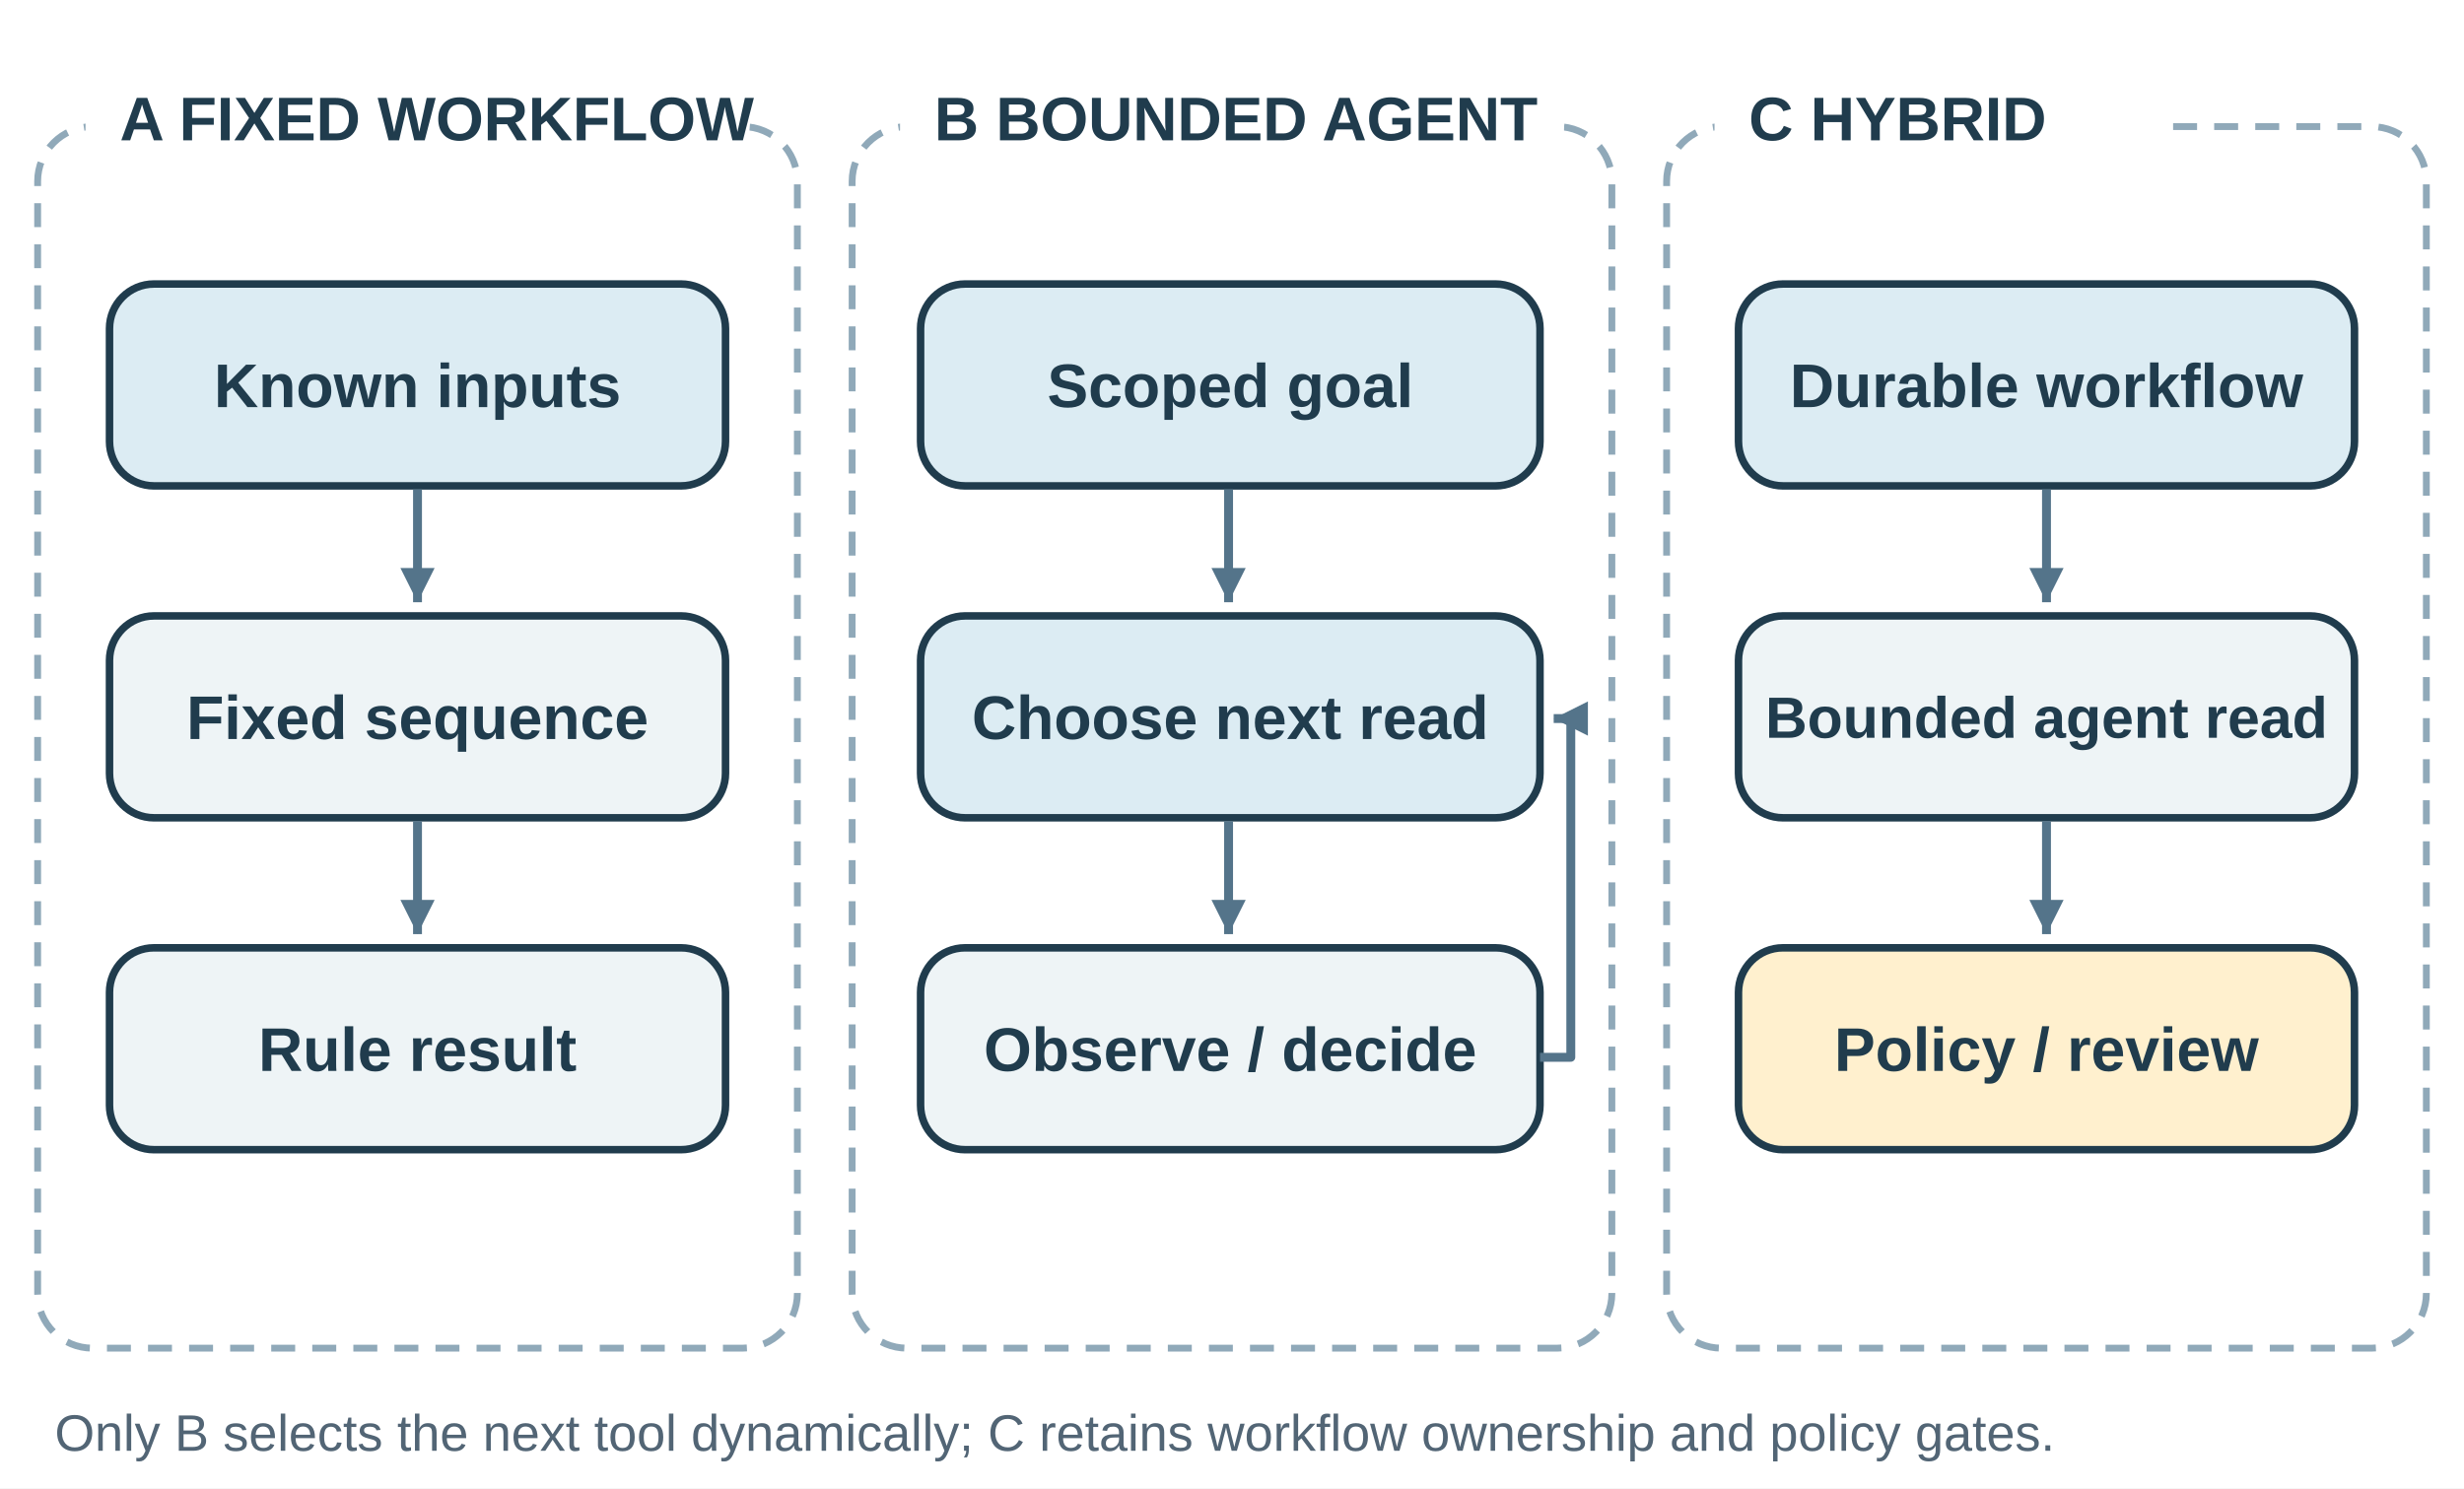
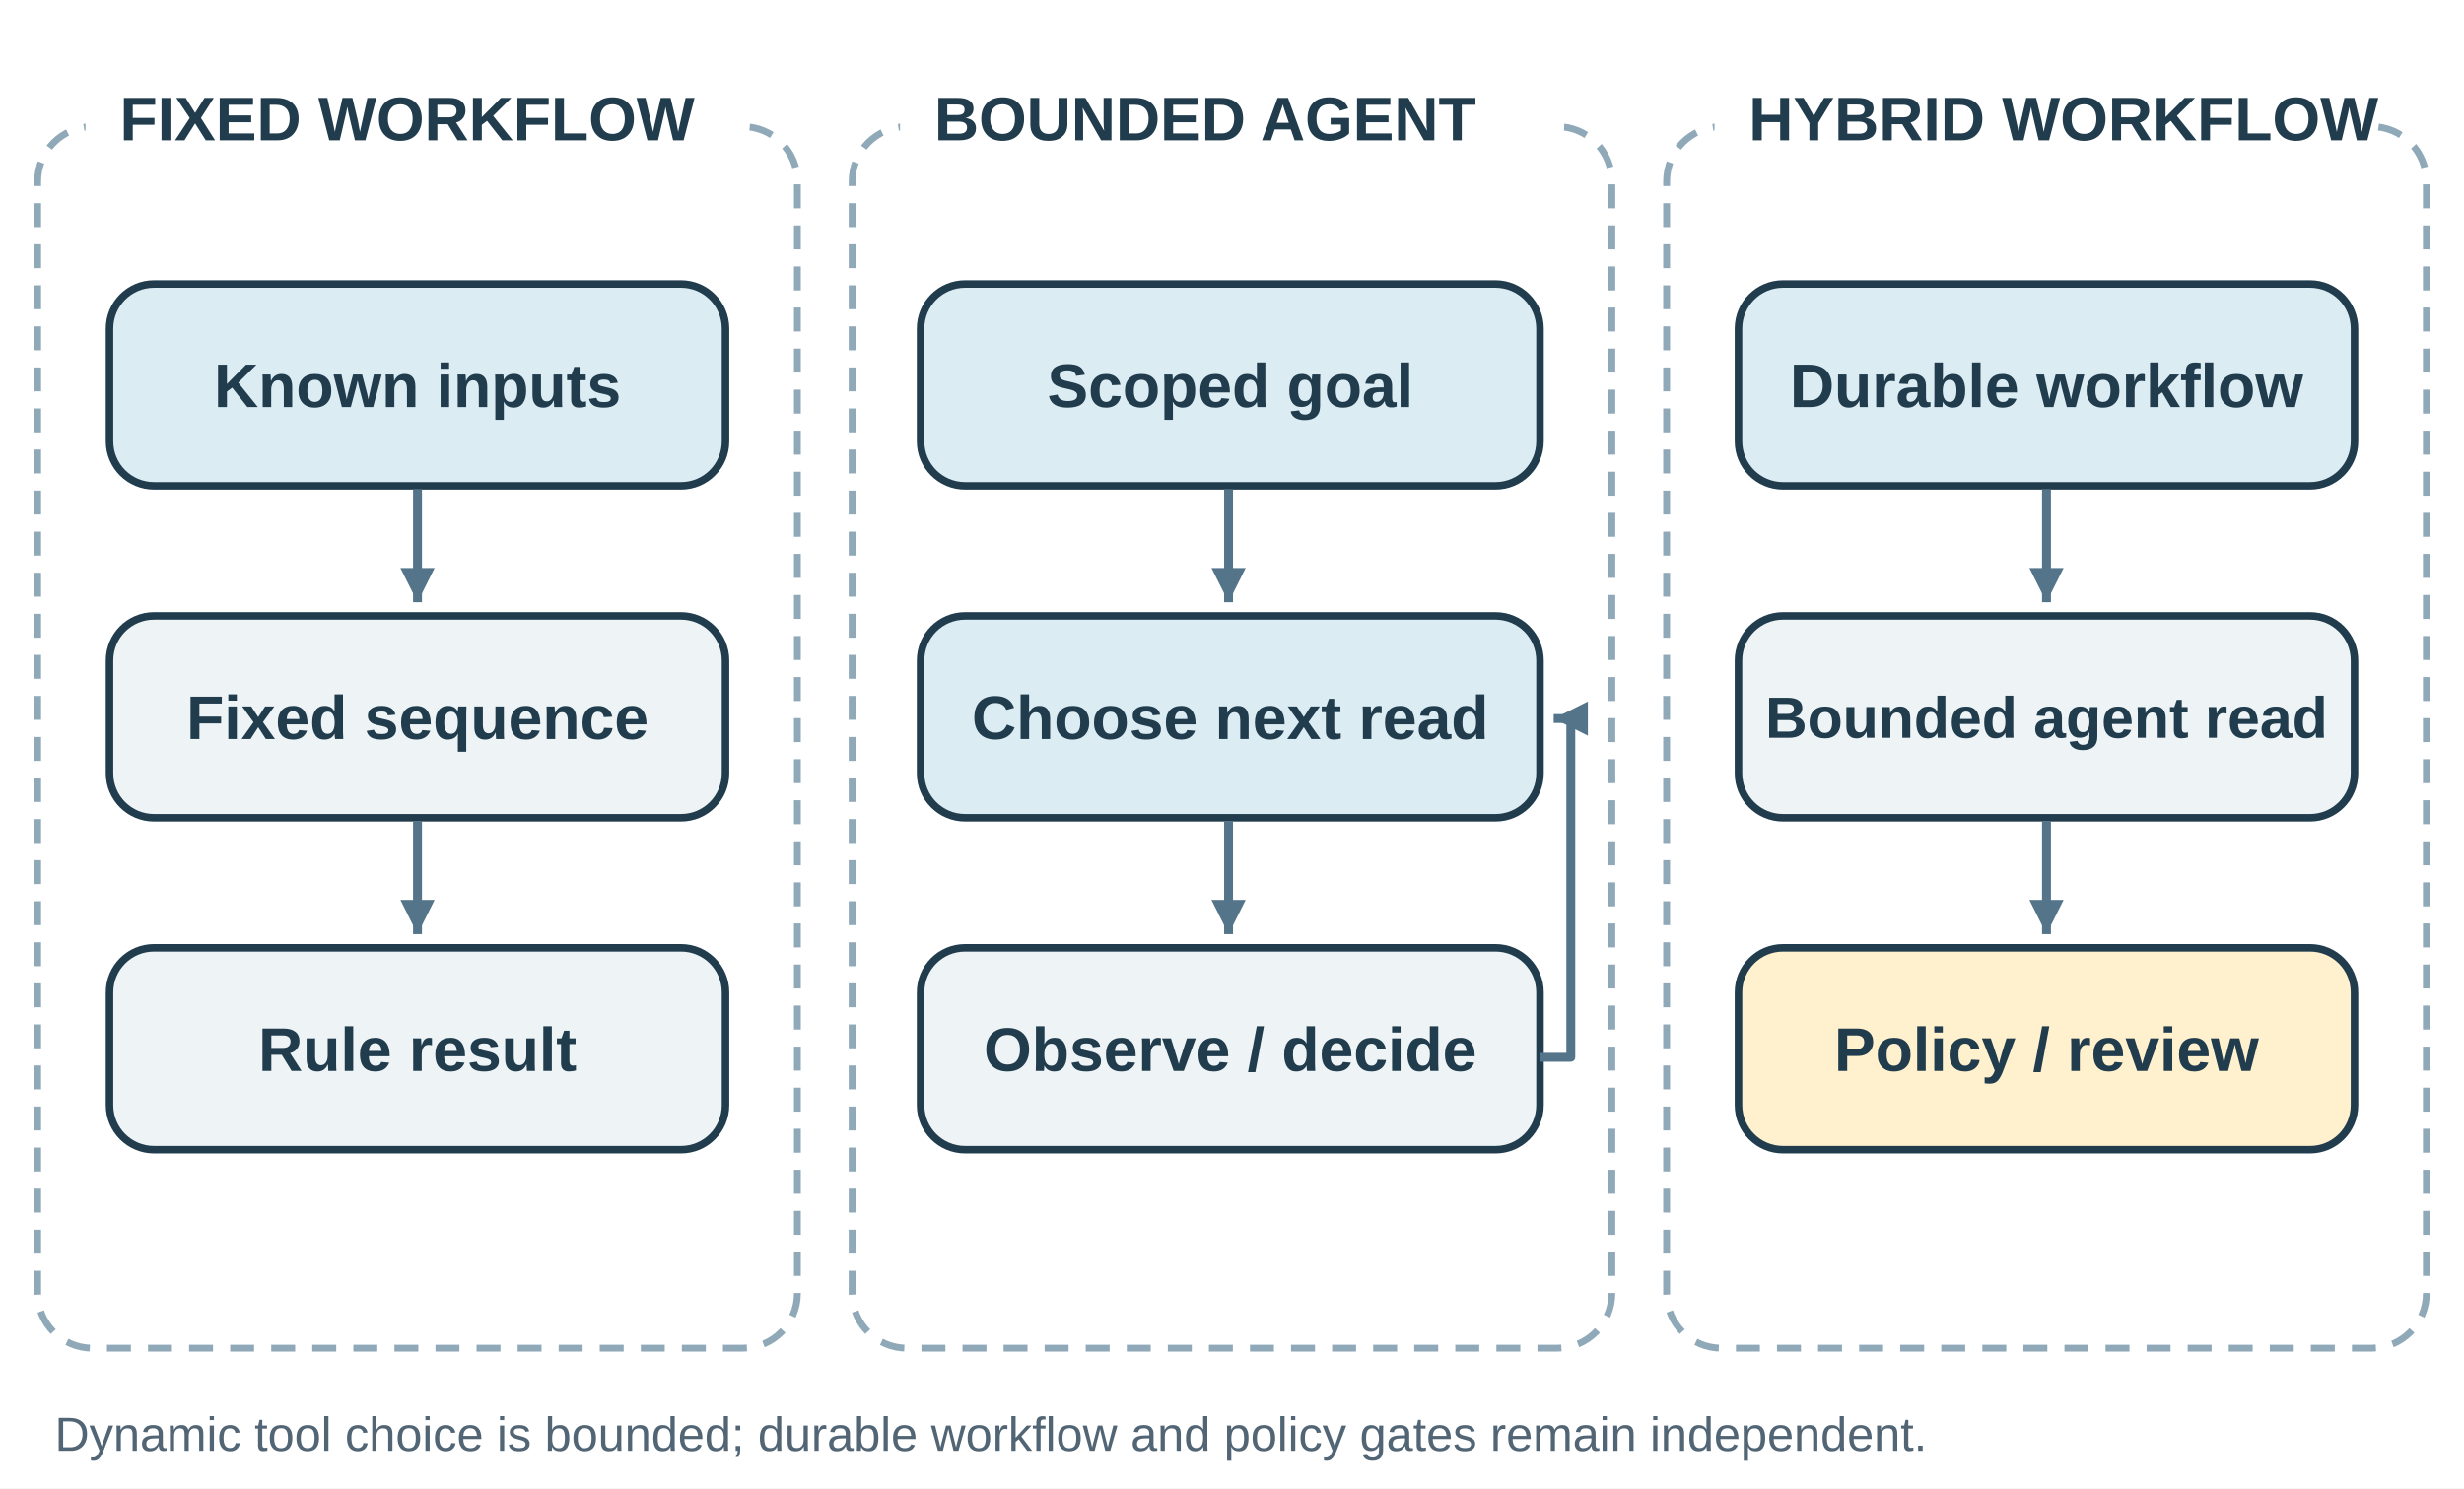
<svg xmlns="http://www.w3.org/2000/svg" baseProfile="full" height="3.474in" version="1.1" viewBox="0 0 720 435" width="5.75in">
  <defs>
    <marker id="arr" markerHeight="10" markerUnits="userSpaceOnUse" markerWidth="11" orient="auto" refX="10" refY="5">
      <path d="M0,0 L10,5 L0,10 z" fill="#54748a" />
    </marker>
  </defs>
  <rect fill="white" height="435" width="720" x="0" y="0" />
  <rect fill="none" height="357" rx="16" ry="16" stroke="#90a9b9" stroke-dasharray="7,5" stroke-width="2" width="222" x="11" y="37" />
  <rect fill="#ffffff" height="26" width="194" x="25" y="22" />
-   <text fill="#203c4d" font-family="Arial,Helvetica,sans-serif" font-size="18" font-weight="bold" text-anchor="start" x="35" y="41">A  FIXED WORKFLOW</text>
+   <text fill="#203c4d" font-family="Arial,Helvetica,sans-serif" font-size="18" font-weight="bold" text-anchor="start" x="35" y="41">FIXED WORKFLOW</text>
  <rect fill="none" height="357" rx="16" ry="16" stroke="#90a9b9" stroke-dasharray="7,5" stroke-width="2" width="222" x="249" y="37" />
  <rect fill="#ffffff" height="26" width="194" x="263" y="22" />
-   <text fill="#203c4d" font-family="Arial,Helvetica,sans-serif" font-size="18" font-weight="bold" text-anchor="start" x="273" y="41">B  BOUNDED AGENT</text>
+   <text fill="#203c4d" font-family="Arial,Helvetica,sans-serif" font-size="18" font-weight="bold" text-anchor="start" x="273" y="41">BOUNDED AGENT</text>
  <rect fill="none" height="357" rx="16" ry="16" stroke="#90a9b9" stroke-dasharray="7,5" stroke-width="2" width="222" x="487" y="37" />
-   <rect fill="#ffffff" height="26" width="133" x="501" y="22" />
-   <text fill="#203c4d" font-family="Arial,Helvetica,sans-serif" font-size="18" font-weight="bold" text-anchor="start" x="511" y="41">C  HYBRID</text>
+   <rect fill="#ffffff" height="26" width="192" x="501" y="22" />
+   <text fill="#203c4d" font-family="Arial,Helvetica,sans-serif" font-size="18" font-weight="bold" text-anchor="start" x="511" y="41">HYBRID WORKFLOW</text>
  <rect fill="#dcecf3" height="59" rx="13" ry="13" stroke="#203c4d" stroke-width="2.2" width="180" x="32" y="83" />
  <text fill="#203c4d" font-family="Arial,Helvetica,sans-serif" font-size="18" font-weight="bold" text-anchor="middle" x="122.0" y="118.98">Known inputs</text>
  <rect fill="#eef4f6" height="59" rx="13" ry="13" stroke="#203c4d" stroke-width="2.2" width="180" x="32" y="180" />
  <text fill="#203c4d" font-family="Arial,Helvetica,sans-serif" font-size="18" font-weight="bold" text-anchor="middle" x="122.0" y="215.98">Fixed sequence</text>
  <rect fill="#eef4f6" height="59" rx="13" ry="13" stroke="#203c4d" stroke-width="2.2" width="180" x="32" y="277" />
  <text fill="#203c4d" font-family="Arial,Helvetica,sans-serif" font-size="18" font-weight="bold" text-anchor="middle" x="122.0" y="312.98">Rule result</text>
  <polyline fill="none" marker-end="url(#arr)" points="122,143 122,176" stroke="#54748a" stroke-dasharray="none" stroke-linejoin="round" stroke-width="2.6" />
  <polyline fill="none" marker-end="url(#arr)" points="122,240 122,273" stroke="#54748a" stroke-dasharray="none" stroke-linejoin="round" stroke-width="2.6" />
  <rect fill="#dcecf3" height="59" rx="13" ry="13" stroke="#203c4d" stroke-width="2.2" width="181" x="269" y="83" />
  <text fill="#203c4d" font-family="Arial,Helvetica,sans-serif" font-size="18" font-weight="bold" text-anchor="middle" x="359.5" y="118.98">Scoped goal</text>
  <rect fill="#dcecf3" height="59" rx="13" ry="13" stroke="#203c4d" stroke-width="2.2" width="181" x="269" y="180" />
  <text fill="#203c4d" font-family="Arial,Helvetica,sans-serif" font-size="18" font-weight="bold" text-anchor="middle" x="359.5" y="215.98">Choose next read</text>
  <rect fill="#eef4f6" height="59" rx="13" ry="13" stroke="#203c4d" stroke-width="2.2" width="181" x="269" y="277" />
  <text fill="#203c4d" font-family="Arial,Helvetica,sans-serif" font-size="18" font-weight="bold" text-anchor="middle" x="359.5" y="312.98">Observe / decide</text>
  <polyline fill="none" marker-end="url(#arr)" points="359,143 359,176" stroke="#54748a" stroke-dasharray="none" stroke-linejoin="round" stroke-width="2.6" />
  <polyline fill="none" marker-end="url(#arr)" points="359,240 359,273" stroke="#54748a" stroke-dasharray="none" stroke-linejoin="round" stroke-width="2.6" />
  <polyline fill="none" marker-end="url(#arr)" points="450,309 459,309 459,210 454,210" stroke="#54748a" stroke-dasharray="none" stroke-linejoin="round" stroke-width="2.6" />
  <rect fill="#dcecf3" height="59" rx="13" ry="13" stroke="#203c4d" stroke-width="2.2" width="180" x="508" y="83" />
  <text fill="#203c4d" font-family="Arial,Helvetica,sans-serif" font-size="18" font-weight="bold" text-anchor="middle" x="598.0" y="118.98">Durable workflow</text>
  <rect fill="#eef4f6" height="59" rx="13" ry="13" stroke="#203c4d" stroke-width="2.2" width="180" x="508" y="180" />
  <text fill="#203c4d" font-family="Arial,Helvetica,sans-serif" font-size="17" font-weight="bold" text-anchor="middle" x="598.0" y="215.62">Bounded agent read</text>
  <rect fill="#fff0ce" height="59" rx="13" ry="13" stroke="#203c4d" stroke-width="2.2" width="180" x="508" y="277" />
  <text fill="#203c4d" font-family="Arial,Helvetica,sans-serif" font-size="18" font-weight="bold" text-anchor="middle" x="598.0" y="312.98">Policy / review</text>
  <polyline fill="none" marker-end="url(#arr)" points="598,143 598,176" stroke="#54748a" stroke-dasharray="none" stroke-linejoin="round" stroke-width="2.6" />
  <polyline fill="none" marker-end="url(#arr)" points="598,240 598,273" stroke="#54748a" stroke-dasharray="none" stroke-linejoin="round" stroke-width="2.6" />
-   <text fill="#526575" font-family="Arial,Helvetica,sans-serif" font-size="15" font-weight="normal" text-anchor="start" x="16" y="424">Only B selects the next tool dynamically; C retains workflow ownership and policy gates.</text>
+   <text fill="#526575" font-family="Arial,Helvetica,sans-serif" font-size="14" font-weight="normal" text-anchor="start" x="16" y="424">Dynamic tool choice is bounded; durable workflow and policy gates remain independent.</text>
</svg>
